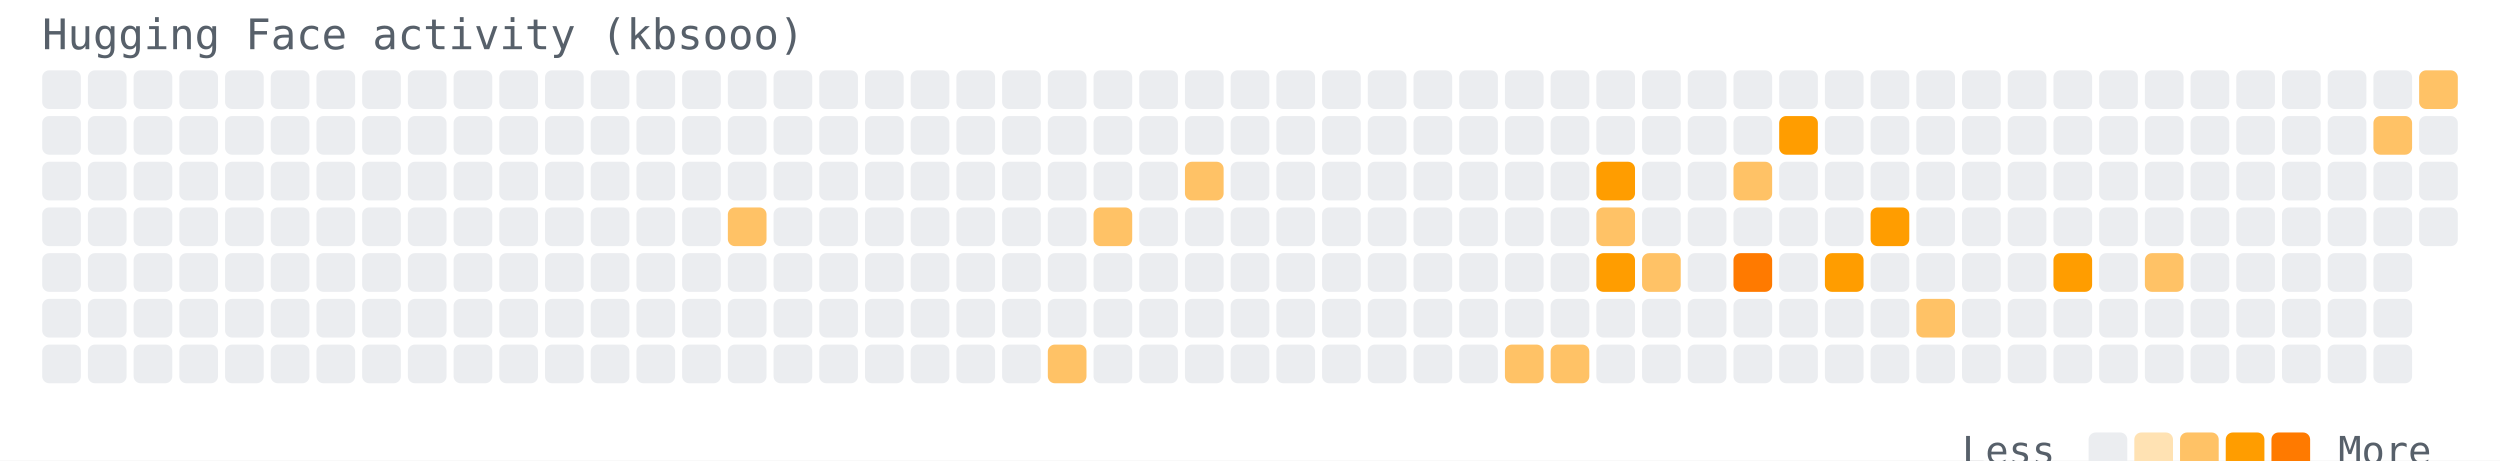
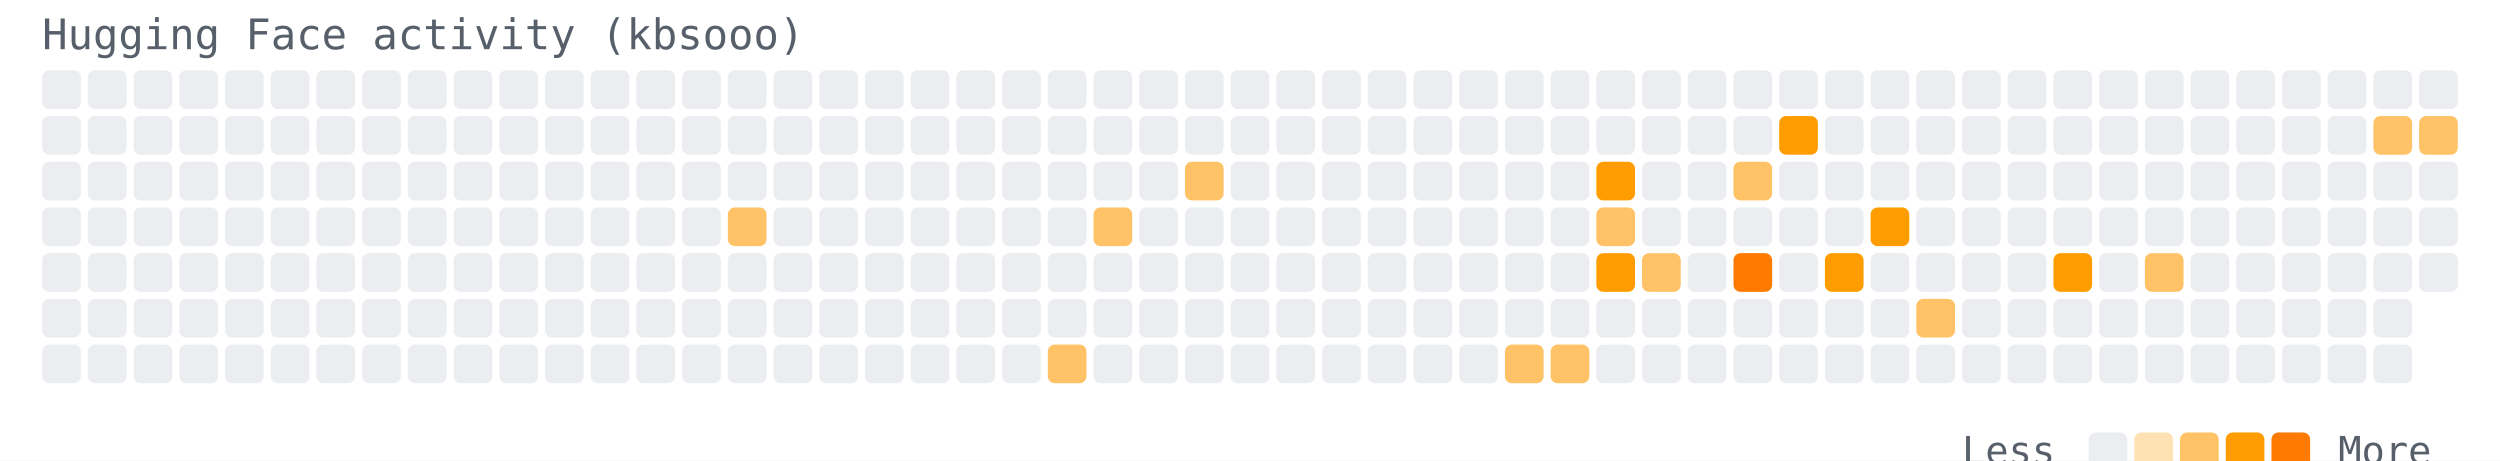
- <svg xmlns="http://www.w3.org/2000/svg" width="711" height="131" viewBox="0 0 711 131" role="img" aria-label="Hugging Face activity for 2024-12-25 to 2025-12-24">
+ <svg xmlns="http://www.w3.org/2000/svg" width="711" height="131" viewBox="0 0 711 131" role="img" aria-label="Hugging Face activity for 2024-12-26 to 2025-12-25">
  <style>
.label{font:12px 'IBM Plex Mono', ui-monospace, monospace;fill:#57606a}
.legend{font:11px 'IBM Plex Mono', ui-monospace, monospace;fill:#57606a}
</style>
  <rect width="711" height="131" fill="#ffffff" />
  <text x="12" y="14" class="label">Hugging Face activity (kbsooo)</text>
  <g>
    <rect x="12" y="20" width="11" height="11" rx="2" ry="2" fill="#ebedf0" />
    <rect x="12" y="33" width="11" height="11" rx="2" ry="2" fill="#ebedf0" />
    <rect x="12" y="46" width="11" height="11" rx="2" ry="2" fill="#ebedf0" />
    <rect x="12" y="59" width="11" height="11" rx="2" ry="2" fill="#ebedf0" />
    <rect x="12" y="72" width="11" height="11" rx="2" ry="2" fill="#ebedf0" />
    <rect x="12" y="85" width="11" height="11" rx="2" ry="2" fill="#ebedf0" />
    <rect x="12" y="98" width="11" height="11" rx="2" ry="2" fill="#ebedf0" />
    <rect x="25" y="20" width="11" height="11" rx="2" ry="2" fill="#ebedf0" />
    <rect x="25" y="33" width="11" height="11" rx="2" ry="2" fill="#ebedf0" />
    <rect x="25" y="46" width="11" height="11" rx="2" ry="2" fill="#ebedf0" />
    <rect x="25" y="59" width="11" height="11" rx="2" ry="2" fill="#ebedf0" />
    <rect x="25" y="72" width="11" height="11" rx="2" ry="2" fill="#ebedf0" />
    <rect x="25" y="85" width="11" height="11" rx="2" ry="2" fill="#ebedf0" />
    <rect x="25" y="98" width="11" height="11" rx="2" ry="2" fill="#ebedf0" />
    <rect x="38" y="20" width="11" height="11" rx="2" ry="2" fill="#ebedf0" />
    <rect x="38" y="33" width="11" height="11" rx="2" ry="2" fill="#ebedf0" />
    <rect x="38" y="46" width="11" height="11" rx="2" ry="2" fill="#ebedf0" />
    <rect x="38" y="59" width="11" height="11" rx="2" ry="2" fill="#ebedf0" />
    <rect x="38" y="72" width="11" height="11" rx="2" ry="2" fill="#ebedf0" />
    <rect x="38" y="85" width="11" height="11" rx="2" ry="2" fill="#ebedf0" />
    <rect x="38" y="98" width="11" height="11" rx="2" ry="2" fill="#ebedf0" />
    <rect x="51" y="20" width="11" height="11" rx="2" ry="2" fill="#ebedf0" />
    <rect x="51" y="33" width="11" height="11" rx="2" ry="2" fill="#ebedf0" />
    <rect x="51" y="46" width="11" height="11" rx="2" ry="2" fill="#ebedf0" />
    <rect x="51" y="59" width="11" height="11" rx="2" ry="2" fill="#ebedf0" />
    <rect x="51" y="72" width="11" height="11" rx="2" ry="2" fill="#ebedf0" />
    <rect x="51" y="85" width="11" height="11" rx="2" ry="2" fill="#ebedf0" />
    <rect x="51" y="98" width="11" height="11" rx="2" ry="2" fill="#ebedf0" />
    <rect x="64" y="20" width="11" height="11" rx="2" ry="2" fill="#ebedf0" />
    <rect x="64" y="33" width="11" height="11" rx="2" ry="2" fill="#ebedf0" />
    <rect x="64" y="46" width="11" height="11" rx="2" ry="2" fill="#ebedf0" />
    <rect x="64" y="59" width="11" height="11" rx="2" ry="2" fill="#ebedf0" />
    <rect x="64" y="72" width="11" height="11" rx="2" ry="2" fill="#ebedf0" />
    <rect x="64" y="85" width="11" height="11" rx="2" ry="2" fill="#ebedf0" />
    <rect x="64" y="98" width="11" height="11" rx="2" ry="2" fill="#ebedf0" />
    <rect x="77" y="20" width="11" height="11" rx="2" ry="2" fill="#ebedf0" />
    <rect x="77" y="33" width="11" height="11" rx="2" ry="2" fill="#ebedf0" />
    <rect x="77" y="46" width="11" height="11" rx="2" ry="2" fill="#ebedf0" />
    <rect x="77" y="59" width="11" height="11" rx="2" ry="2" fill="#ebedf0" />
    <rect x="77" y="72" width="11" height="11" rx="2" ry="2" fill="#ebedf0" />
    <rect x="77" y="85" width="11" height="11" rx="2" ry="2" fill="#ebedf0" />
    <rect x="77" y="98" width="11" height="11" rx="2" ry="2" fill="#ebedf0" />
    <rect x="90" y="20" width="11" height="11" rx="2" ry="2" fill="#ebedf0" />
    <rect x="90" y="33" width="11" height="11" rx="2" ry="2" fill="#ebedf0" />
    <rect x="90" y="46" width="11" height="11" rx="2" ry="2" fill="#ebedf0" />
    <rect x="90" y="59" width="11" height="11" rx="2" ry="2" fill="#ebedf0" />
    <rect x="90" y="72" width="11" height="11" rx="2" ry="2" fill="#ebedf0" />
    <rect x="90" y="85" width="11" height="11" rx="2" ry="2" fill="#ebedf0" />
    <rect x="90" y="98" width="11" height="11" rx="2" ry="2" fill="#ebedf0" />
    <rect x="103" y="20" width="11" height="11" rx="2" ry="2" fill="#ebedf0" />
    <rect x="103" y="33" width="11" height="11" rx="2" ry="2" fill="#ebedf0" />
    <rect x="103" y="46" width="11" height="11" rx="2" ry="2" fill="#ebedf0" />
    <rect x="103" y="59" width="11" height="11" rx="2" ry="2" fill="#ebedf0" />
    <rect x="103" y="72" width="11" height="11" rx="2" ry="2" fill="#ebedf0" />
    <rect x="103" y="85" width="11" height="11" rx="2" ry="2" fill="#ebedf0" />
    <rect x="103" y="98" width="11" height="11" rx="2" ry="2" fill="#ebedf0" />
    <rect x="116" y="20" width="11" height="11" rx="2" ry="2" fill="#ebedf0" />
    <rect x="116" y="33" width="11" height="11" rx="2" ry="2" fill="#ebedf0" />
    <rect x="116" y="46" width="11" height="11" rx="2" ry="2" fill="#ebedf0" />
    <rect x="116" y="59" width="11" height="11" rx="2" ry="2" fill="#ebedf0" />
    <rect x="116" y="72" width="11" height="11" rx="2" ry="2" fill="#ebedf0" />
    <rect x="116" y="85" width="11" height="11" rx="2" ry="2" fill="#ebedf0" />
    <rect x="116" y="98" width="11" height="11" rx="2" ry="2" fill="#ebedf0" />
    <rect x="129" y="20" width="11" height="11" rx="2" ry="2" fill="#ebedf0" />
    <rect x="129" y="33" width="11" height="11" rx="2" ry="2" fill="#ebedf0" />
    <rect x="129" y="46" width="11" height="11" rx="2" ry="2" fill="#ebedf0" />
    <rect x="129" y="59" width="11" height="11" rx="2" ry="2" fill="#ebedf0" />
    <rect x="129" y="72" width="11" height="11" rx="2" ry="2" fill="#ebedf0" />
    <rect x="129" y="85" width="11" height="11" rx="2" ry="2" fill="#ebedf0" />
    <rect x="129" y="98" width="11" height="11" rx="2" ry="2" fill="#ebedf0" />
    <rect x="142" y="20" width="11" height="11" rx="2" ry="2" fill="#ebedf0" />
    <rect x="142" y="33" width="11" height="11" rx="2" ry="2" fill="#ebedf0" />
    <rect x="142" y="46" width="11" height="11" rx="2" ry="2" fill="#ebedf0" />
    <rect x="142" y="59" width="11" height="11" rx="2" ry="2" fill="#ebedf0" />
    <rect x="142" y="72" width="11" height="11" rx="2" ry="2" fill="#ebedf0" />
    <rect x="142" y="85" width="11" height="11" rx="2" ry="2" fill="#ebedf0" />
    <rect x="142" y="98" width="11" height="11" rx="2" ry="2" fill="#ebedf0" />
    <rect x="155" y="20" width="11" height="11" rx="2" ry="2" fill="#ebedf0" />
    <rect x="155" y="33" width="11" height="11" rx="2" ry="2" fill="#ebedf0" />
    <rect x="155" y="46" width="11" height="11" rx="2" ry="2" fill="#ebedf0" />
    <rect x="155" y="59" width="11" height="11" rx="2" ry="2" fill="#ebedf0" />
    <rect x="155" y="72" width="11" height="11" rx="2" ry="2" fill="#ebedf0" />
    <rect x="155" y="85" width="11" height="11" rx="2" ry="2" fill="#ebedf0" />
    <rect x="155" y="98" width="11" height="11" rx="2" ry="2" fill="#ebedf0" />
    <rect x="168" y="20" width="11" height="11" rx="2" ry="2" fill="#ebedf0" />
    <rect x="168" y="33" width="11" height="11" rx="2" ry="2" fill="#ebedf0" />
    <rect x="168" y="46" width="11" height="11" rx="2" ry="2" fill="#ebedf0" />
    <rect x="168" y="59" width="11" height="11" rx="2" ry="2" fill="#ebedf0" />
    <rect x="168" y="72" width="11" height="11" rx="2" ry="2" fill="#ebedf0" />
    <rect x="168" y="85" width="11" height="11" rx="2" ry="2" fill="#ebedf0" />
    <rect x="168" y="98" width="11" height="11" rx="2" ry="2" fill="#ebedf0" />
    <rect x="181" y="20" width="11" height="11" rx="2" ry="2" fill="#ebedf0" />
    <rect x="181" y="33" width="11" height="11" rx="2" ry="2" fill="#ebedf0" />
    <rect x="181" y="46" width="11" height="11" rx="2" ry="2" fill="#ebedf0" />
    <rect x="181" y="59" width="11" height="11" rx="2" ry="2" fill="#ebedf0" />
    <rect x="181" y="72" width="11" height="11" rx="2" ry="2" fill="#ebedf0" />
    <rect x="181" y="85" width="11" height="11" rx="2" ry="2" fill="#ebedf0" />
    <rect x="181" y="98" width="11" height="11" rx="2" ry="2" fill="#ebedf0" />
    <rect x="194" y="20" width="11" height="11" rx="2" ry="2" fill="#ebedf0" />
    <rect x="194" y="33" width="11" height="11" rx="2" ry="2" fill="#ebedf0" />
    <rect x="194" y="46" width="11" height="11" rx="2" ry="2" fill="#ebedf0" />
    <rect x="194" y="59" width="11" height="11" rx="2" ry="2" fill="#ebedf0" />
    <rect x="194" y="72" width="11" height="11" rx="2" ry="2" fill="#ebedf0" />
    <rect x="194" y="85" width="11" height="11" rx="2" ry="2" fill="#ebedf0" />
    <rect x="194" y="98" width="11" height="11" rx="2" ry="2" fill="#ebedf0" />
    <rect x="207" y="20" width="11" height="11" rx="2" ry="2" fill="#ebedf0" />
    <rect x="207" y="33" width="11" height="11" rx="2" ry="2" fill="#ebedf0" />
    <rect x="207" y="46" width="11" height="11" rx="2" ry="2" fill="#ebedf0" />
    <rect x="207" y="59" width="11" height="11" rx="2" ry="2" fill="#ffc266" />
    <rect x="207" y="72" width="11" height="11" rx="2" ry="2" fill="#ebedf0" />
    <rect x="207" y="85" width="11" height="11" rx="2" ry="2" fill="#ebedf0" />
    <rect x="207" y="98" width="11" height="11" rx="2" ry="2" fill="#ebedf0" />
    <rect x="220" y="20" width="11" height="11" rx="2" ry="2" fill="#ebedf0" />
    <rect x="220" y="33" width="11" height="11" rx="2" ry="2" fill="#ebedf0" />
    <rect x="220" y="46" width="11" height="11" rx="2" ry="2" fill="#ebedf0" />
    <rect x="220" y="59" width="11" height="11" rx="2" ry="2" fill="#ebedf0" />
    <rect x="220" y="72" width="11" height="11" rx="2" ry="2" fill="#ebedf0" />
    <rect x="220" y="85" width="11" height="11" rx="2" ry="2" fill="#ebedf0" />
    <rect x="220" y="98" width="11" height="11" rx="2" ry="2" fill="#ebedf0" />
    <rect x="233" y="20" width="11" height="11" rx="2" ry="2" fill="#ebedf0" />
    <rect x="233" y="33" width="11" height="11" rx="2" ry="2" fill="#ebedf0" />
    <rect x="233" y="46" width="11" height="11" rx="2" ry="2" fill="#ebedf0" />
    <rect x="233" y="59" width="11" height="11" rx="2" ry="2" fill="#ebedf0" />
    <rect x="233" y="72" width="11" height="11" rx="2" ry="2" fill="#ebedf0" />
    <rect x="233" y="85" width="11" height="11" rx="2" ry="2" fill="#ebedf0" />
    <rect x="233" y="98" width="11" height="11" rx="2" ry="2" fill="#ebedf0" />
    <rect x="246" y="20" width="11" height="11" rx="2" ry="2" fill="#ebedf0" />
    <rect x="246" y="33" width="11" height="11" rx="2" ry="2" fill="#ebedf0" />
    <rect x="246" y="46" width="11" height="11" rx="2" ry="2" fill="#ebedf0" />
    <rect x="246" y="59" width="11" height="11" rx="2" ry="2" fill="#ebedf0" />
    <rect x="246" y="72" width="11" height="11" rx="2" ry="2" fill="#ebedf0" />
    <rect x="246" y="85" width="11" height="11" rx="2" ry="2" fill="#ebedf0" />
    <rect x="246" y="98" width="11" height="11" rx="2" ry="2" fill="#ebedf0" />
    <rect x="259" y="20" width="11" height="11" rx="2" ry="2" fill="#ebedf0" />
    <rect x="259" y="33" width="11" height="11" rx="2" ry="2" fill="#ebedf0" />
    <rect x="259" y="46" width="11" height="11" rx="2" ry="2" fill="#ebedf0" />
    <rect x="259" y="59" width="11" height="11" rx="2" ry="2" fill="#ebedf0" />
    <rect x="259" y="72" width="11" height="11" rx="2" ry="2" fill="#ebedf0" />
    <rect x="259" y="85" width="11" height="11" rx="2" ry="2" fill="#ebedf0" />
    <rect x="259" y="98" width="11" height="11" rx="2" ry="2" fill="#ebedf0" />
    <rect x="272" y="20" width="11" height="11" rx="2" ry="2" fill="#ebedf0" />
    <rect x="272" y="33" width="11" height="11" rx="2" ry="2" fill="#ebedf0" />
    <rect x="272" y="46" width="11" height="11" rx="2" ry="2" fill="#ebedf0" />
    <rect x="272" y="59" width="11" height="11" rx="2" ry="2" fill="#ebedf0" />
    <rect x="272" y="72" width="11" height="11" rx="2" ry="2" fill="#ebedf0" />
    <rect x="272" y="85" width="11" height="11" rx="2" ry="2" fill="#ebedf0" />
    <rect x="272" y="98" width="11" height="11" rx="2" ry="2" fill="#ebedf0" />
    <rect x="285" y="20" width="11" height="11" rx="2" ry="2" fill="#ebedf0" />
    <rect x="285" y="33" width="11" height="11" rx="2" ry="2" fill="#ebedf0" />
    <rect x="285" y="46" width="11" height="11" rx="2" ry="2" fill="#ebedf0" />
    <rect x="285" y="59" width="11" height="11" rx="2" ry="2" fill="#ebedf0" />
    <rect x="285" y="72" width="11" height="11" rx="2" ry="2" fill="#ebedf0" />
    <rect x="285" y="85" width="11" height="11" rx="2" ry="2" fill="#ebedf0" />
    <rect x="285" y="98" width="11" height="11" rx="2" ry="2" fill="#ebedf0" />
    <rect x="298" y="20" width="11" height="11" rx="2" ry="2" fill="#ebedf0" />
    <rect x="298" y="33" width="11" height="11" rx="2" ry="2" fill="#ebedf0" />
    <rect x="298" y="46" width="11" height="11" rx="2" ry="2" fill="#ebedf0" />
    <rect x="298" y="59" width="11" height="11" rx="2" ry="2" fill="#ebedf0" />
    <rect x="298" y="72" width="11" height="11" rx="2" ry="2" fill="#ebedf0" />
    <rect x="298" y="85" width="11" height="11" rx="2" ry="2" fill="#ebedf0" />
    <rect x="298" y="98" width="11" height="11" rx="2" ry="2" fill="#ffc266" />
    <rect x="311" y="20" width="11" height="11" rx="2" ry="2" fill="#ebedf0" />
    <rect x="311" y="33" width="11" height="11" rx="2" ry="2" fill="#ebedf0" />
    <rect x="311" y="46" width="11" height="11" rx="2" ry="2" fill="#ebedf0" />
    <rect x="311" y="59" width="11" height="11" rx="2" ry="2" fill="#ffc266" />
    <rect x="311" y="72" width="11" height="11" rx="2" ry="2" fill="#ebedf0" />
    <rect x="311" y="85" width="11" height="11" rx="2" ry="2" fill="#ebedf0" />
    <rect x="311" y="98" width="11" height="11" rx="2" ry="2" fill="#ebedf0" />
    <rect x="324" y="20" width="11" height="11" rx="2" ry="2" fill="#ebedf0" />
    <rect x="324" y="33" width="11" height="11" rx="2" ry="2" fill="#ebedf0" />
    <rect x="324" y="46" width="11" height="11" rx="2" ry="2" fill="#ebedf0" />
    <rect x="324" y="59" width="11" height="11" rx="2" ry="2" fill="#ebedf0" />
    <rect x="324" y="72" width="11" height="11" rx="2" ry="2" fill="#ebedf0" />
    <rect x="324" y="85" width="11" height="11" rx="2" ry="2" fill="#ebedf0" />
    <rect x="324" y="98" width="11" height="11" rx="2" ry="2" fill="#ebedf0" />
    <rect x="337" y="20" width="11" height="11" rx="2" ry="2" fill="#ebedf0" />
    <rect x="337" y="33" width="11" height="11" rx="2" ry="2" fill="#ebedf0" />
    <rect x="337" y="46" width="11" height="11" rx="2" ry="2" fill="#ffc266" />
    <rect x="337" y="59" width="11" height="11" rx="2" ry="2" fill="#ebedf0" />
    <rect x="337" y="72" width="11" height="11" rx="2" ry="2" fill="#ebedf0" />
    <rect x="337" y="85" width="11" height="11" rx="2" ry="2" fill="#ebedf0" />
    <rect x="337" y="98" width="11" height="11" rx="2" ry="2" fill="#ebedf0" />
    <rect x="350" y="20" width="11" height="11" rx="2" ry="2" fill="#ebedf0" />
    <rect x="350" y="33" width="11" height="11" rx="2" ry="2" fill="#ebedf0" />
    <rect x="350" y="46" width="11" height="11" rx="2" ry="2" fill="#ebedf0" />
    <rect x="350" y="59" width="11" height="11" rx="2" ry="2" fill="#ebedf0" />
    <rect x="350" y="72" width="11" height="11" rx="2" ry="2" fill="#ebedf0" />
    <rect x="350" y="85" width="11" height="11" rx="2" ry="2" fill="#ebedf0" />
    <rect x="350" y="98" width="11" height="11" rx="2" ry="2" fill="#ebedf0" />
    <rect x="363" y="20" width="11" height="11" rx="2" ry="2" fill="#ebedf0" />
    <rect x="363" y="33" width="11" height="11" rx="2" ry="2" fill="#ebedf0" />
    <rect x="363" y="46" width="11" height="11" rx="2" ry="2" fill="#ebedf0" />
    <rect x="363" y="59" width="11" height="11" rx="2" ry="2" fill="#ebedf0" />
    <rect x="363" y="72" width="11" height="11" rx="2" ry="2" fill="#ebedf0" />
    <rect x="363" y="85" width="11" height="11" rx="2" ry="2" fill="#ebedf0" />
    <rect x="363" y="98" width="11" height="11" rx="2" ry="2" fill="#ebedf0" />
    <rect x="376" y="20" width="11" height="11" rx="2" ry="2" fill="#ebedf0" />
    <rect x="376" y="33" width="11" height="11" rx="2" ry="2" fill="#ebedf0" />
    <rect x="376" y="46" width="11" height="11" rx="2" ry="2" fill="#ebedf0" />
    <rect x="376" y="59" width="11" height="11" rx="2" ry="2" fill="#ebedf0" />
    <rect x="376" y="72" width="11" height="11" rx="2" ry="2" fill="#ebedf0" />
    <rect x="376" y="85" width="11" height="11" rx="2" ry="2" fill="#ebedf0" />
    <rect x="376" y="98" width="11" height="11" rx="2" ry="2" fill="#ebedf0" />
    <rect x="389" y="20" width="11" height="11" rx="2" ry="2" fill="#ebedf0" />
    <rect x="389" y="33" width="11" height="11" rx="2" ry="2" fill="#ebedf0" />
    <rect x="389" y="46" width="11" height="11" rx="2" ry="2" fill="#ebedf0" />
    <rect x="389" y="59" width="11" height="11" rx="2" ry="2" fill="#ebedf0" />
    <rect x="389" y="72" width="11" height="11" rx="2" ry="2" fill="#ebedf0" />
    <rect x="389" y="85" width="11" height="11" rx="2" ry="2" fill="#ebedf0" />
    <rect x="389" y="98" width="11" height="11" rx="2" ry="2" fill="#ebedf0" />
    <rect x="402" y="20" width="11" height="11" rx="2" ry="2" fill="#ebedf0" />
    <rect x="402" y="33" width="11" height="11" rx="2" ry="2" fill="#ebedf0" />
    <rect x="402" y="46" width="11" height="11" rx="2" ry="2" fill="#ebedf0" />
    <rect x="402" y="59" width="11" height="11" rx="2" ry="2" fill="#ebedf0" />
    <rect x="402" y="72" width="11" height="11" rx="2" ry="2" fill="#ebedf0" />
    <rect x="402" y="85" width="11" height="11" rx="2" ry="2" fill="#ebedf0" />
    <rect x="402" y="98" width="11" height="11" rx="2" ry="2" fill="#ebedf0" />
    <rect x="415" y="20" width="11" height="11" rx="2" ry="2" fill="#ebedf0" />
    <rect x="415" y="33" width="11" height="11" rx="2" ry="2" fill="#ebedf0" />
    <rect x="415" y="46" width="11" height="11" rx="2" ry="2" fill="#ebedf0" />
    <rect x="415" y="59" width="11" height="11" rx="2" ry="2" fill="#ebedf0" />
    <rect x="415" y="72" width="11" height="11" rx="2" ry="2" fill="#ebedf0" />
    <rect x="415" y="85" width="11" height="11" rx="2" ry="2" fill="#ebedf0" />
    <rect x="415" y="98" width="11" height="11" rx="2" ry="2" fill="#ebedf0" />
    <rect x="428" y="20" width="11" height="11" rx="2" ry="2" fill="#ebedf0" />
    <rect x="428" y="33" width="11" height="11" rx="2" ry="2" fill="#ebedf0" />
    <rect x="428" y="46" width="11" height="11" rx="2" ry="2" fill="#ebedf0" />
    <rect x="428" y="59" width="11" height="11" rx="2" ry="2" fill="#ebedf0" />
    <rect x="428" y="72" width="11" height="11" rx="2" ry="2" fill="#ebedf0" />
    <rect x="428" y="85" width="11" height="11" rx="2" ry="2" fill="#ebedf0" />
    <rect x="428" y="98" width="11" height="11" rx="2" ry="2" fill="#ffc266" />
    <rect x="441" y="20" width="11" height="11" rx="2" ry="2" fill="#ebedf0" />
    <rect x="441" y="33" width="11" height="11" rx="2" ry="2" fill="#ebedf0" />
    <rect x="441" y="46" width="11" height="11" rx="2" ry="2" fill="#ebedf0" />
    <rect x="441" y="59" width="11" height="11" rx="2" ry="2" fill="#ebedf0" />
    <rect x="441" y="72" width="11" height="11" rx="2" ry="2" fill="#ebedf0" />
    <rect x="441" y="85" width="11" height="11" rx="2" ry="2" fill="#ebedf0" />
    <rect x="441" y="98" width="11" height="11" rx="2" ry="2" fill="#ffc266" />
    <rect x="454" y="20" width="11" height="11" rx="2" ry="2" fill="#ebedf0" />
    <rect x="454" y="33" width="11" height="11" rx="2" ry="2" fill="#ebedf0" />
    <rect x="454" y="46" width="11" height="11" rx="2" ry="2" fill="#ff9d00" />
    <rect x="454" y="59" width="11" height="11" rx="2" ry="2" fill="#ffc266" />
    <rect x="454" y="72" width="11" height="11" rx="2" ry="2" fill="#ff9d00" />
    <rect x="454" y="85" width="11" height="11" rx="2" ry="2" fill="#ebedf0" />
    <rect x="454" y="98" width="11" height="11" rx="2" ry="2" fill="#ebedf0" />
    <rect x="467" y="20" width="11" height="11" rx="2" ry="2" fill="#ebedf0" />
    <rect x="467" y="33" width="11" height="11" rx="2" ry="2" fill="#ebedf0" />
    <rect x="467" y="46" width="11" height="11" rx="2" ry="2" fill="#ebedf0" />
    <rect x="467" y="59" width="11" height="11" rx="2" ry="2" fill="#ebedf0" />
    <rect x="467" y="72" width="11" height="11" rx="2" ry="2" fill="#ffc266" />
    <rect x="467" y="85" width="11" height="11" rx="2" ry="2" fill="#ebedf0" />
    <rect x="467" y="98" width="11" height="11" rx="2" ry="2" fill="#ebedf0" />
    <rect x="480" y="20" width="11" height="11" rx="2" ry="2" fill="#ebedf0" />
    <rect x="480" y="33" width="11" height="11" rx="2" ry="2" fill="#ebedf0" />
    <rect x="480" y="46" width="11" height="11" rx="2" ry="2" fill="#ebedf0" />
    <rect x="480" y="59" width="11" height="11" rx="2" ry="2" fill="#ebedf0" />
    <rect x="480" y="72" width="11" height="11" rx="2" ry="2" fill="#ebedf0" />
    <rect x="480" y="85" width="11" height="11" rx="2" ry="2" fill="#ebedf0" />
    <rect x="480" y="98" width="11" height="11" rx="2" ry="2" fill="#ebedf0" />
    <rect x="493" y="20" width="11" height="11" rx="2" ry="2" fill="#ebedf0" />
    <rect x="493" y="33" width="11" height="11" rx="2" ry="2" fill="#ebedf0" />
    <rect x="493" y="46" width="11" height="11" rx="2" ry="2" fill="#ffc266" />
    <rect x="493" y="59" width="11" height="11" rx="2" ry="2" fill="#ebedf0" />
    <rect x="493" y="72" width="11" height="11" rx="2" ry="2" fill="#ff7a00" />
    <rect x="493" y="85" width="11" height="11" rx="2" ry="2" fill="#ebedf0" />
    <rect x="493" y="98" width="11" height="11" rx="2" ry="2" fill="#ebedf0" />
    <rect x="506" y="20" width="11" height="11" rx="2" ry="2" fill="#ebedf0" />
    <rect x="506" y="33" width="11" height="11" rx="2" ry="2" fill="#ff9d00" />
    <rect x="506" y="46" width="11" height="11" rx="2" ry="2" fill="#ebedf0" />
    <rect x="506" y="59" width="11" height="11" rx="2" ry="2" fill="#ebedf0" />
    <rect x="506" y="72" width="11" height="11" rx="2" ry="2" fill="#ebedf0" />
    <rect x="506" y="85" width="11" height="11" rx="2" ry="2" fill="#ebedf0" />
    <rect x="506" y="98" width="11" height="11" rx="2" ry="2" fill="#ebedf0" />
    <rect x="519" y="20" width="11" height="11" rx="2" ry="2" fill="#ebedf0" />
    <rect x="519" y="33" width="11" height="11" rx="2" ry="2" fill="#ebedf0" />
    <rect x="519" y="46" width="11" height="11" rx="2" ry="2" fill="#ebedf0" />
    <rect x="519" y="59" width="11" height="11" rx="2" ry="2" fill="#ebedf0" />
    <rect x="519" y="72" width="11" height="11" rx="2" ry="2" fill="#ff9d00" />
    <rect x="519" y="85" width="11" height="11" rx="2" ry="2" fill="#ebedf0" />
    <rect x="519" y="98" width="11" height="11" rx="2" ry="2" fill="#ebedf0" />
    <rect x="532" y="20" width="11" height="11" rx="2" ry="2" fill="#ebedf0" />
    <rect x="532" y="33" width="11" height="11" rx="2" ry="2" fill="#ebedf0" />
    <rect x="532" y="46" width="11" height="11" rx="2" ry="2" fill="#ebedf0" />
    <rect x="532" y="59" width="11" height="11" rx="2" ry="2" fill="#ff9d00" />
    <rect x="532" y="72" width="11" height="11" rx="2" ry="2" fill="#ebedf0" />
    <rect x="532" y="85" width="11" height="11" rx="2" ry="2" fill="#ebedf0" />
    <rect x="532" y="98" width="11" height="11" rx="2" ry="2" fill="#ebedf0" />
    <rect x="545" y="20" width="11" height="11" rx="2" ry="2" fill="#ebedf0" />
    <rect x="545" y="33" width="11" height="11" rx="2" ry="2" fill="#ebedf0" />
    <rect x="545" y="46" width="11" height="11" rx="2" ry="2" fill="#ebedf0" />
    <rect x="545" y="59" width="11" height="11" rx="2" ry="2" fill="#ebedf0" />
    <rect x="545" y="72" width="11" height="11" rx="2" ry="2" fill="#ebedf0" />
    <rect x="545" y="85" width="11" height="11" rx="2" ry="2" fill="#ffc266" />
    <rect x="545" y="98" width="11" height="11" rx="2" ry="2" fill="#ebedf0" />
    <rect x="558" y="20" width="11" height="11" rx="2" ry="2" fill="#ebedf0" />
    <rect x="558" y="33" width="11" height="11" rx="2" ry="2" fill="#ebedf0" />
    <rect x="558" y="46" width="11" height="11" rx="2" ry="2" fill="#ebedf0" />
    <rect x="558" y="59" width="11" height="11" rx="2" ry="2" fill="#ebedf0" />
    <rect x="558" y="72" width="11" height="11" rx="2" ry="2" fill="#ebedf0" />
    <rect x="558" y="85" width="11" height="11" rx="2" ry="2" fill="#ebedf0" />
    <rect x="558" y="98" width="11" height="11" rx="2" ry="2" fill="#ebedf0" />
    <rect x="571" y="20" width="11" height="11" rx="2" ry="2" fill="#ebedf0" />
    <rect x="571" y="33" width="11" height="11" rx="2" ry="2" fill="#ebedf0" />
    <rect x="571" y="46" width="11" height="11" rx="2" ry="2" fill="#ebedf0" />
    <rect x="571" y="59" width="11" height="11" rx="2" ry="2" fill="#ebedf0" />
    <rect x="571" y="72" width="11" height="11" rx="2" ry="2" fill="#ebedf0" />
    <rect x="571" y="85" width="11" height="11" rx="2" ry="2" fill="#ebedf0" />
    <rect x="571" y="98" width="11" height="11" rx="2" ry="2" fill="#ebedf0" />
    <rect x="584" y="20" width="11" height="11" rx="2" ry="2" fill="#ebedf0" />
    <rect x="584" y="33" width="11" height="11" rx="2" ry="2" fill="#ebedf0" />
    <rect x="584" y="46" width="11" height="11" rx="2" ry="2" fill="#ebedf0" />
    <rect x="584" y="59" width="11" height="11" rx="2" ry="2" fill="#ebedf0" />
    <rect x="584" y="72" width="11" height="11" rx="2" ry="2" fill="#ff9d00" />
    <rect x="584" y="85" width="11" height="11" rx="2" ry="2" fill="#ebedf0" />
    <rect x="584" y="98" width="11" height="11" rx="2" ry="2" fill="#ebedf0" />
    <rect x="597" y="20" width="11" height="11" rx="2" ry="2" fill="#ebedf0" />
    <rect x="597" y="33" width="11" height="11" rx="2" ry="2" fill="#ebedf0" />
    <rect x="597" y="46" width="11" height="11" rx="2" ry="2" fill="#ebedf0" />
    <rect x="597" y="59" width="11" height="11" rx="2" ry="2" fill="#ebedf0" />
    <rect x="597" y="72" width="11" height="11" rx="2" ry="2" fill="#ebedf0" />
    <rect x="597" y="85" width="11" height="11" rx="2" ry="2" fill="#ebedf0" />
    <rect x="597" y="98" width="11" height="11" rx="2" ry="2" fill="#ebedf0" />
    <rect x="610" y="20" width="11" height="11" rx="2" ry="2" fill="#ebedf0" />
    <rect x="610" y="33" width="11" height="11" rx="2" ry="2" fill="#ebedf0" />
    <rect x="610" y="46" width="11" height="11" rx="2" ry="2" fill="#ebedf0" />
    <rect x="610" y="59" width="11" height="11" rx="2" ry="2" fill="#ebedf0" />
    <rect x="610" y="72" width="11" height="11" rx="2" ry="2" fill="#ffc266" />
    <rect x="610" y="85" width="11" height="11" rx="2" ry="2" fill="#ebedf0" />
    <rect x="610" y="98" width="11" height="11" rx="2" ry="2" fill="#ebedf0" />
    <rect x="623" y="20" width="11" height="11" rx="2" ry="2" fill="#ebedf0" />
    <rect x="623" y="33" width="11" height="11" rx="2" ry="2" fill="#ebedf0" />
    <rect x="623" y="46" width="11" height="11" rx="2" ry="2" fill="#ebedf0" />
    <rect x="623" y="59" width="11" height="11" rx="2" ry="2" fill="#ebedf0" />
    <rect x="623" y="72" width="11" height="11" rx="2" ry="2" fill="#ebedf0" />
    <rect x="623" y="85" width="11" height="11" rx="2" ry="2" fill="#ebedf0" />
    <rect x="623" y="98" width="11" height="11" rx="2" ry="2" fill="#ebedf0" />
    <rect x="636" y="20" width="11" height="11" rx="2" ry="2" fill="#ebedf0" />
    <rect x="636" y="33" width="11" height="11" rx="2" ry="2" fill="#ebedf0" />
    <rect x="636" y="46" width="11" height="11" rx="2" ry="2" fill="#ebedf0" />
    <rect x="636" y="59" width="11" height="11" rx="2" ry="2" fill="#ebedf0" />
    <rect x="636" y="72" width="11" height="11" rx="2" ry="2" fill="#ebedf0" />
    <rect x="636" y="85" width="11" height="11" rx="2" ry="2" fill="#ebedf0" />
    <rect x="636" y="98" width="11" height="11" rx="2" ry="2" fill="#ebedf0" />
    <rect x="649" y="20" width="11" height="11" rx="2" ry="2" fill="#ebedf0" />
    <rect x="649" y="33" width="11" height="11" rx="2" ry="2" fill="#ebedf0" />
    <rect x="649" y="46" width="11" height="11" rx="2" ry="2" fill="#ebedf0" />
    <rect x="649" y="59" width="11" height="11" rx="2" ry="2" fill="#ebedf0" />
    <rect x="649" y="72" width="11" height="11" rx="2" ry="2" fill="#ebedf0" />
    <rect x="649" y="85" width="11" height="11" rx="2" ry="2" fill="#ebedf0" />
    <rect x="649" y="98" width="11" height="11" rx="2" ry="2" fill="#ebedf0" />
    <rect x="662" y="20" width="11" height="11" rx="2" ry="2" fill="#ebedf0" />
    <rect x="662" y="33" width="11" height="11" rx="2" ry="2" fill="#ebedf0" />
    <rect x="662" y="46" width="11" height="11" rx="2" ry="2" fill="#ebedf0" />
    <rect x="662" y="59" width="11" height="11" rx="2" ry="2" fill="#ebedf0" />
    <rect x="662" y="72" width="11" height="11" rx="2" ry="2" fill="#ebedf0" />
    <rect x="662" y="85" width="11" height="11" rx="2" ry="2" fill="#ebedf0" />
    <rect x="662" y="98" width="11" height="11" rx="2" ry="2" fill="#ebedf0" />
    <rect x="675" y="20" width="11" height="11" rx="2" ry="2" fill="#ebedf0" />
    <rect x="675" y="33" width="11" height="11" rx="2" ry="2" fill="#ffc266" />
    <rect x="675" y="46" width="11" height="11" rx="2" ry="2" fill="#ebedf0" />
    <rect x="675" y="59" width="11" height="11" rx="2" ry="2" fill="#ebedf0" />
    <rect x="675" y="72" width="11" height="11" rx="2" ry="2" fill="#ebedf0" />
    <rect x="675" y="85" width="11" height="11" rx="2" ry="2" fill="#ebedf0" />
    <rect x="675" y="98" width="11" height="11" rx="2" ry="2" fill="#ebedf0" />
-     <rect x="688" y="20" width="11" height="11" rx="2" ry="2" fill="#ffc266" />
-     <rect x="688" y="33" width="11" height="11" rx="2" ry="2" fill="#ebedf0" />
+     <rect x="688" y="20" width="11" height="11" rx="2" ry="2" fill="#ebedf0" />
+     <rect x="688" y="33" width="11" height="11" rx="2" ry="2" fill="#ffc266" />
    <rect x="688" y="46" width="11" height="11" rx="2" ry="2" fill="#ebedf0" />
    <rect x="688" y="59" width="11" height="11" rx="2" ry="2" fill="#ebedf0" />
+     <rect x="688" y="72" width="11" height="11" rx="2" ry="2" fill="#ebedf0" />
  </g>
  <text x="558" y="132" class="legend">Less</text>
  <rect x="594" y="123" width="11" height="11" rx="2" ry="2" fill="#ebedf0" />
  <rect x="607" y="123" width="11" height="11" rx="2" ry="2" fill="#ffe2b3" />
  <rect x="620" y="123" width="11" height="11" rx="2" ry="2" fill="#ffc266" />
  <rect x="633" y="123" width="11" height="11" rx="2" ry="2" fill="#ff9d00" />
  <rect x="646" y="123" width="11" height="11" rx="2" ry="2" fill="#ff7a00" />
  <text x="665" y="132" class="legend">More</text>
</svg>
